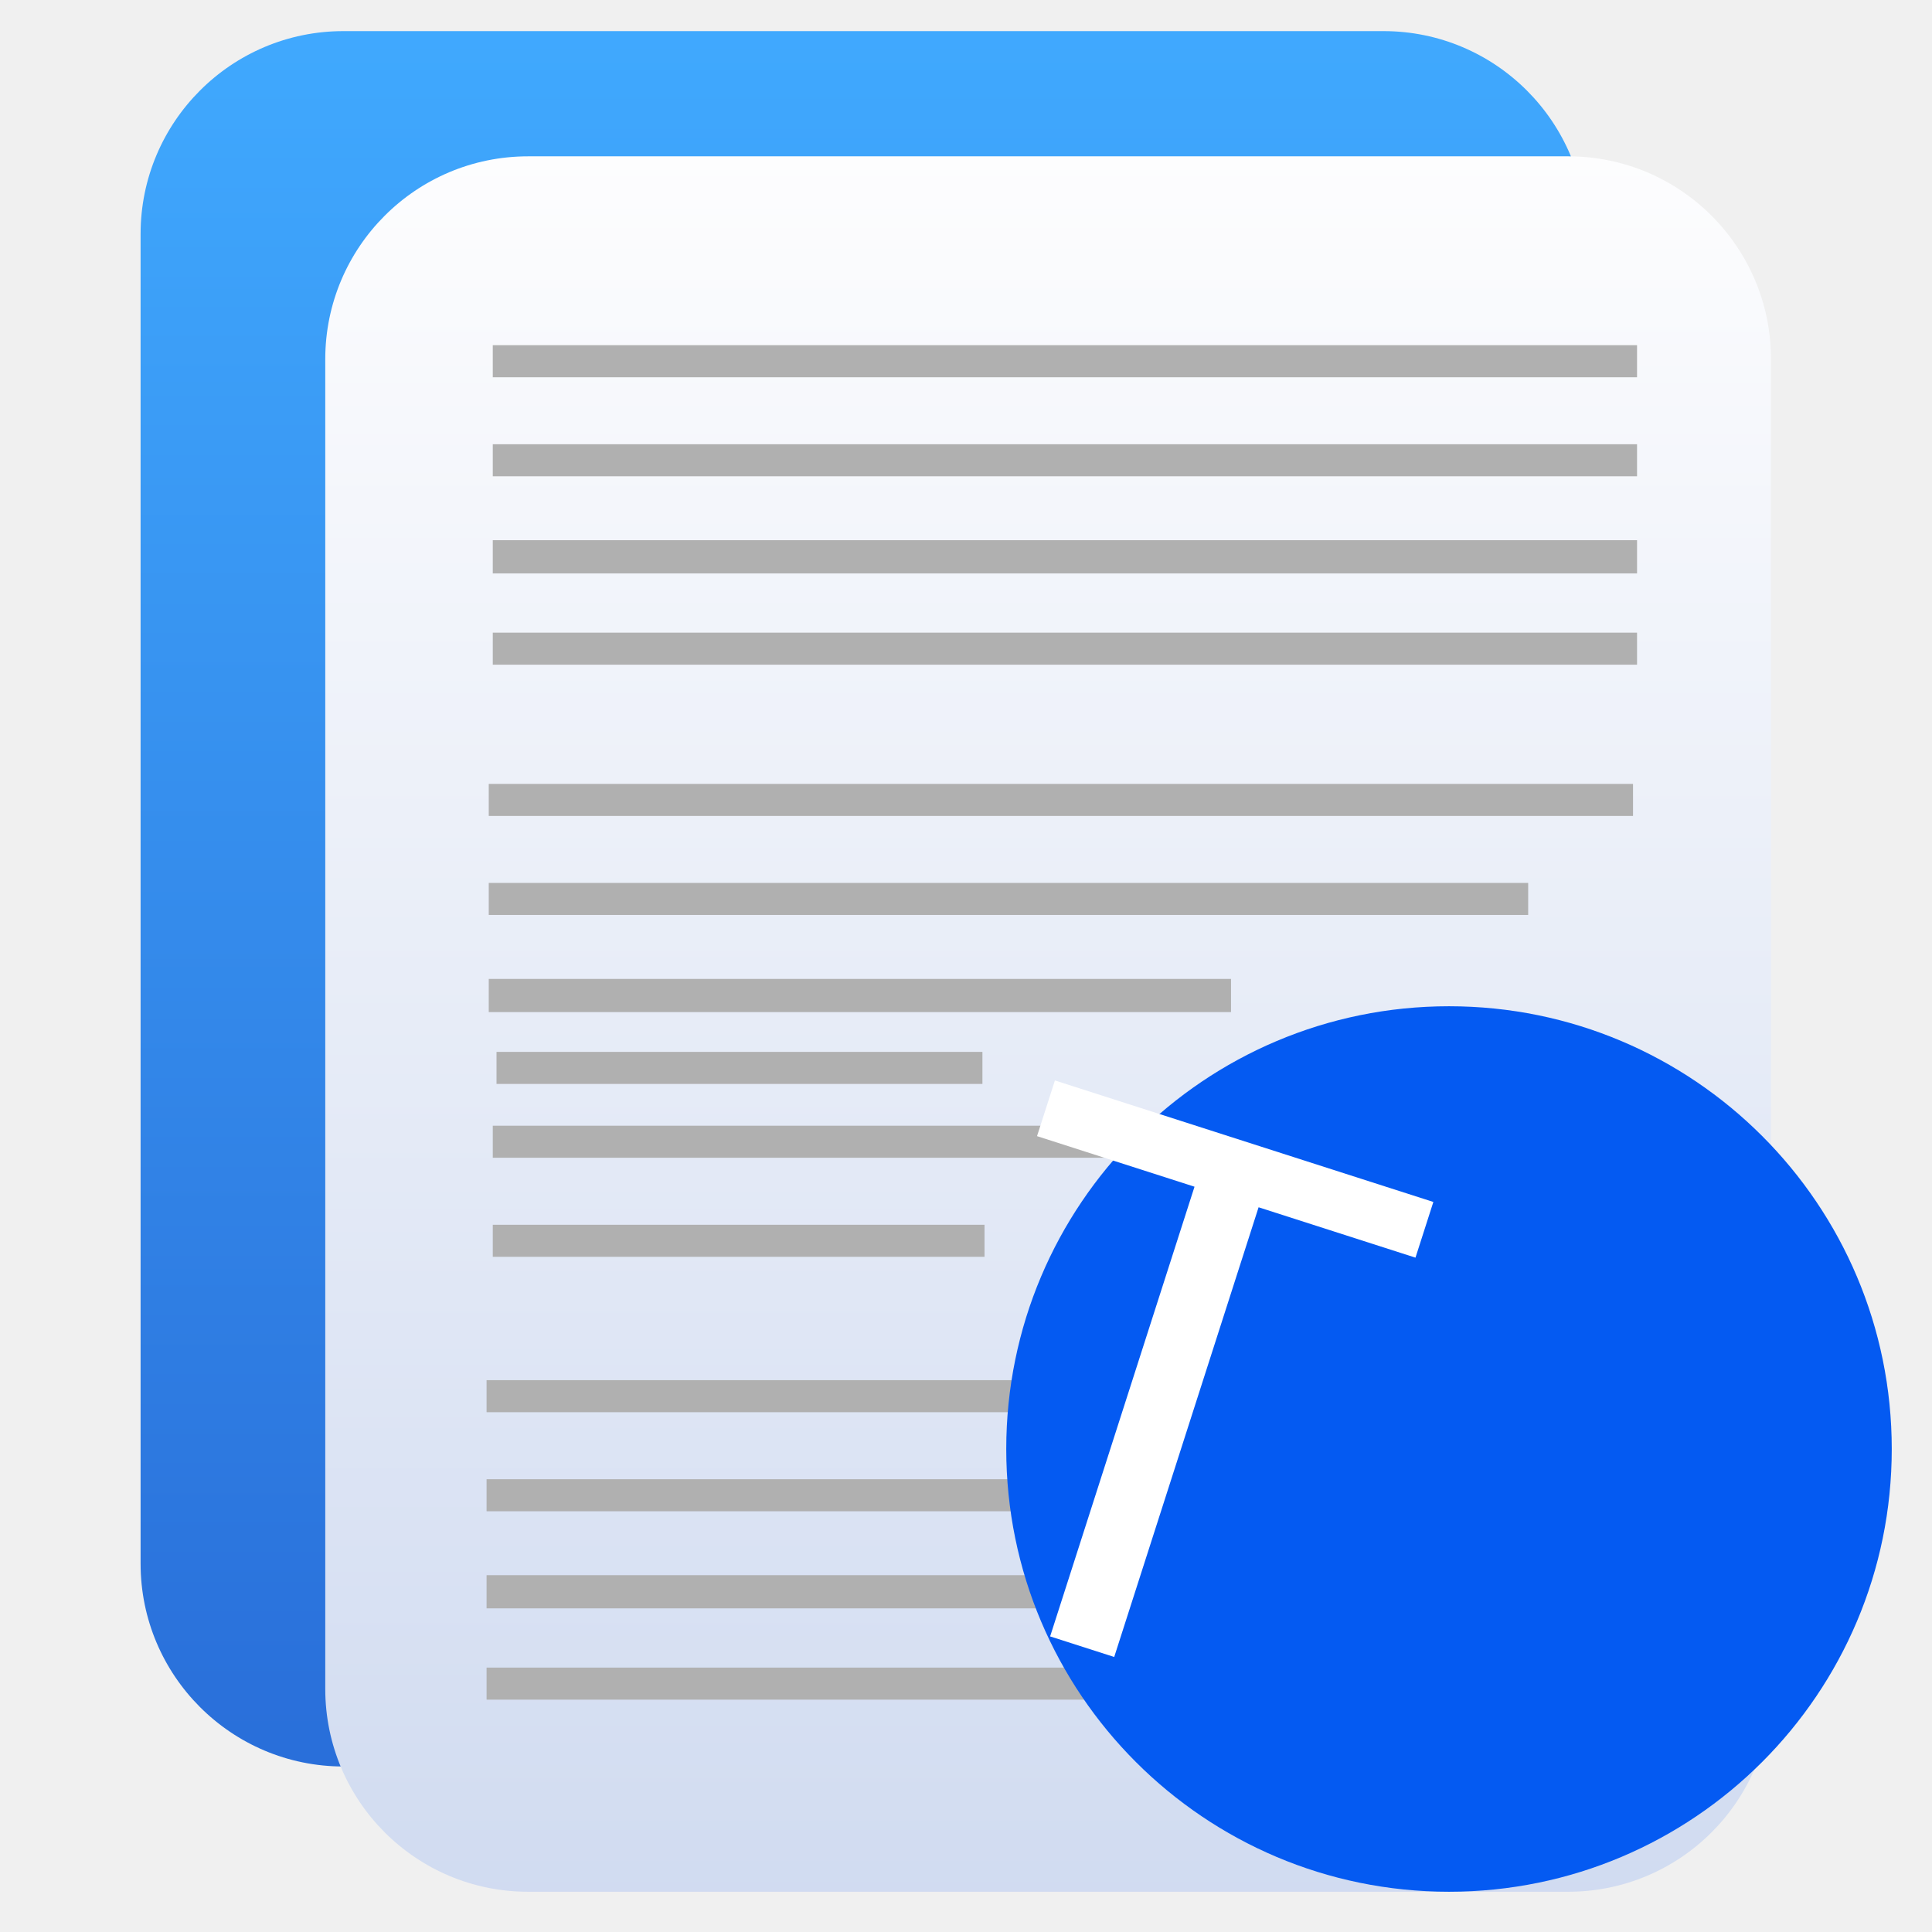
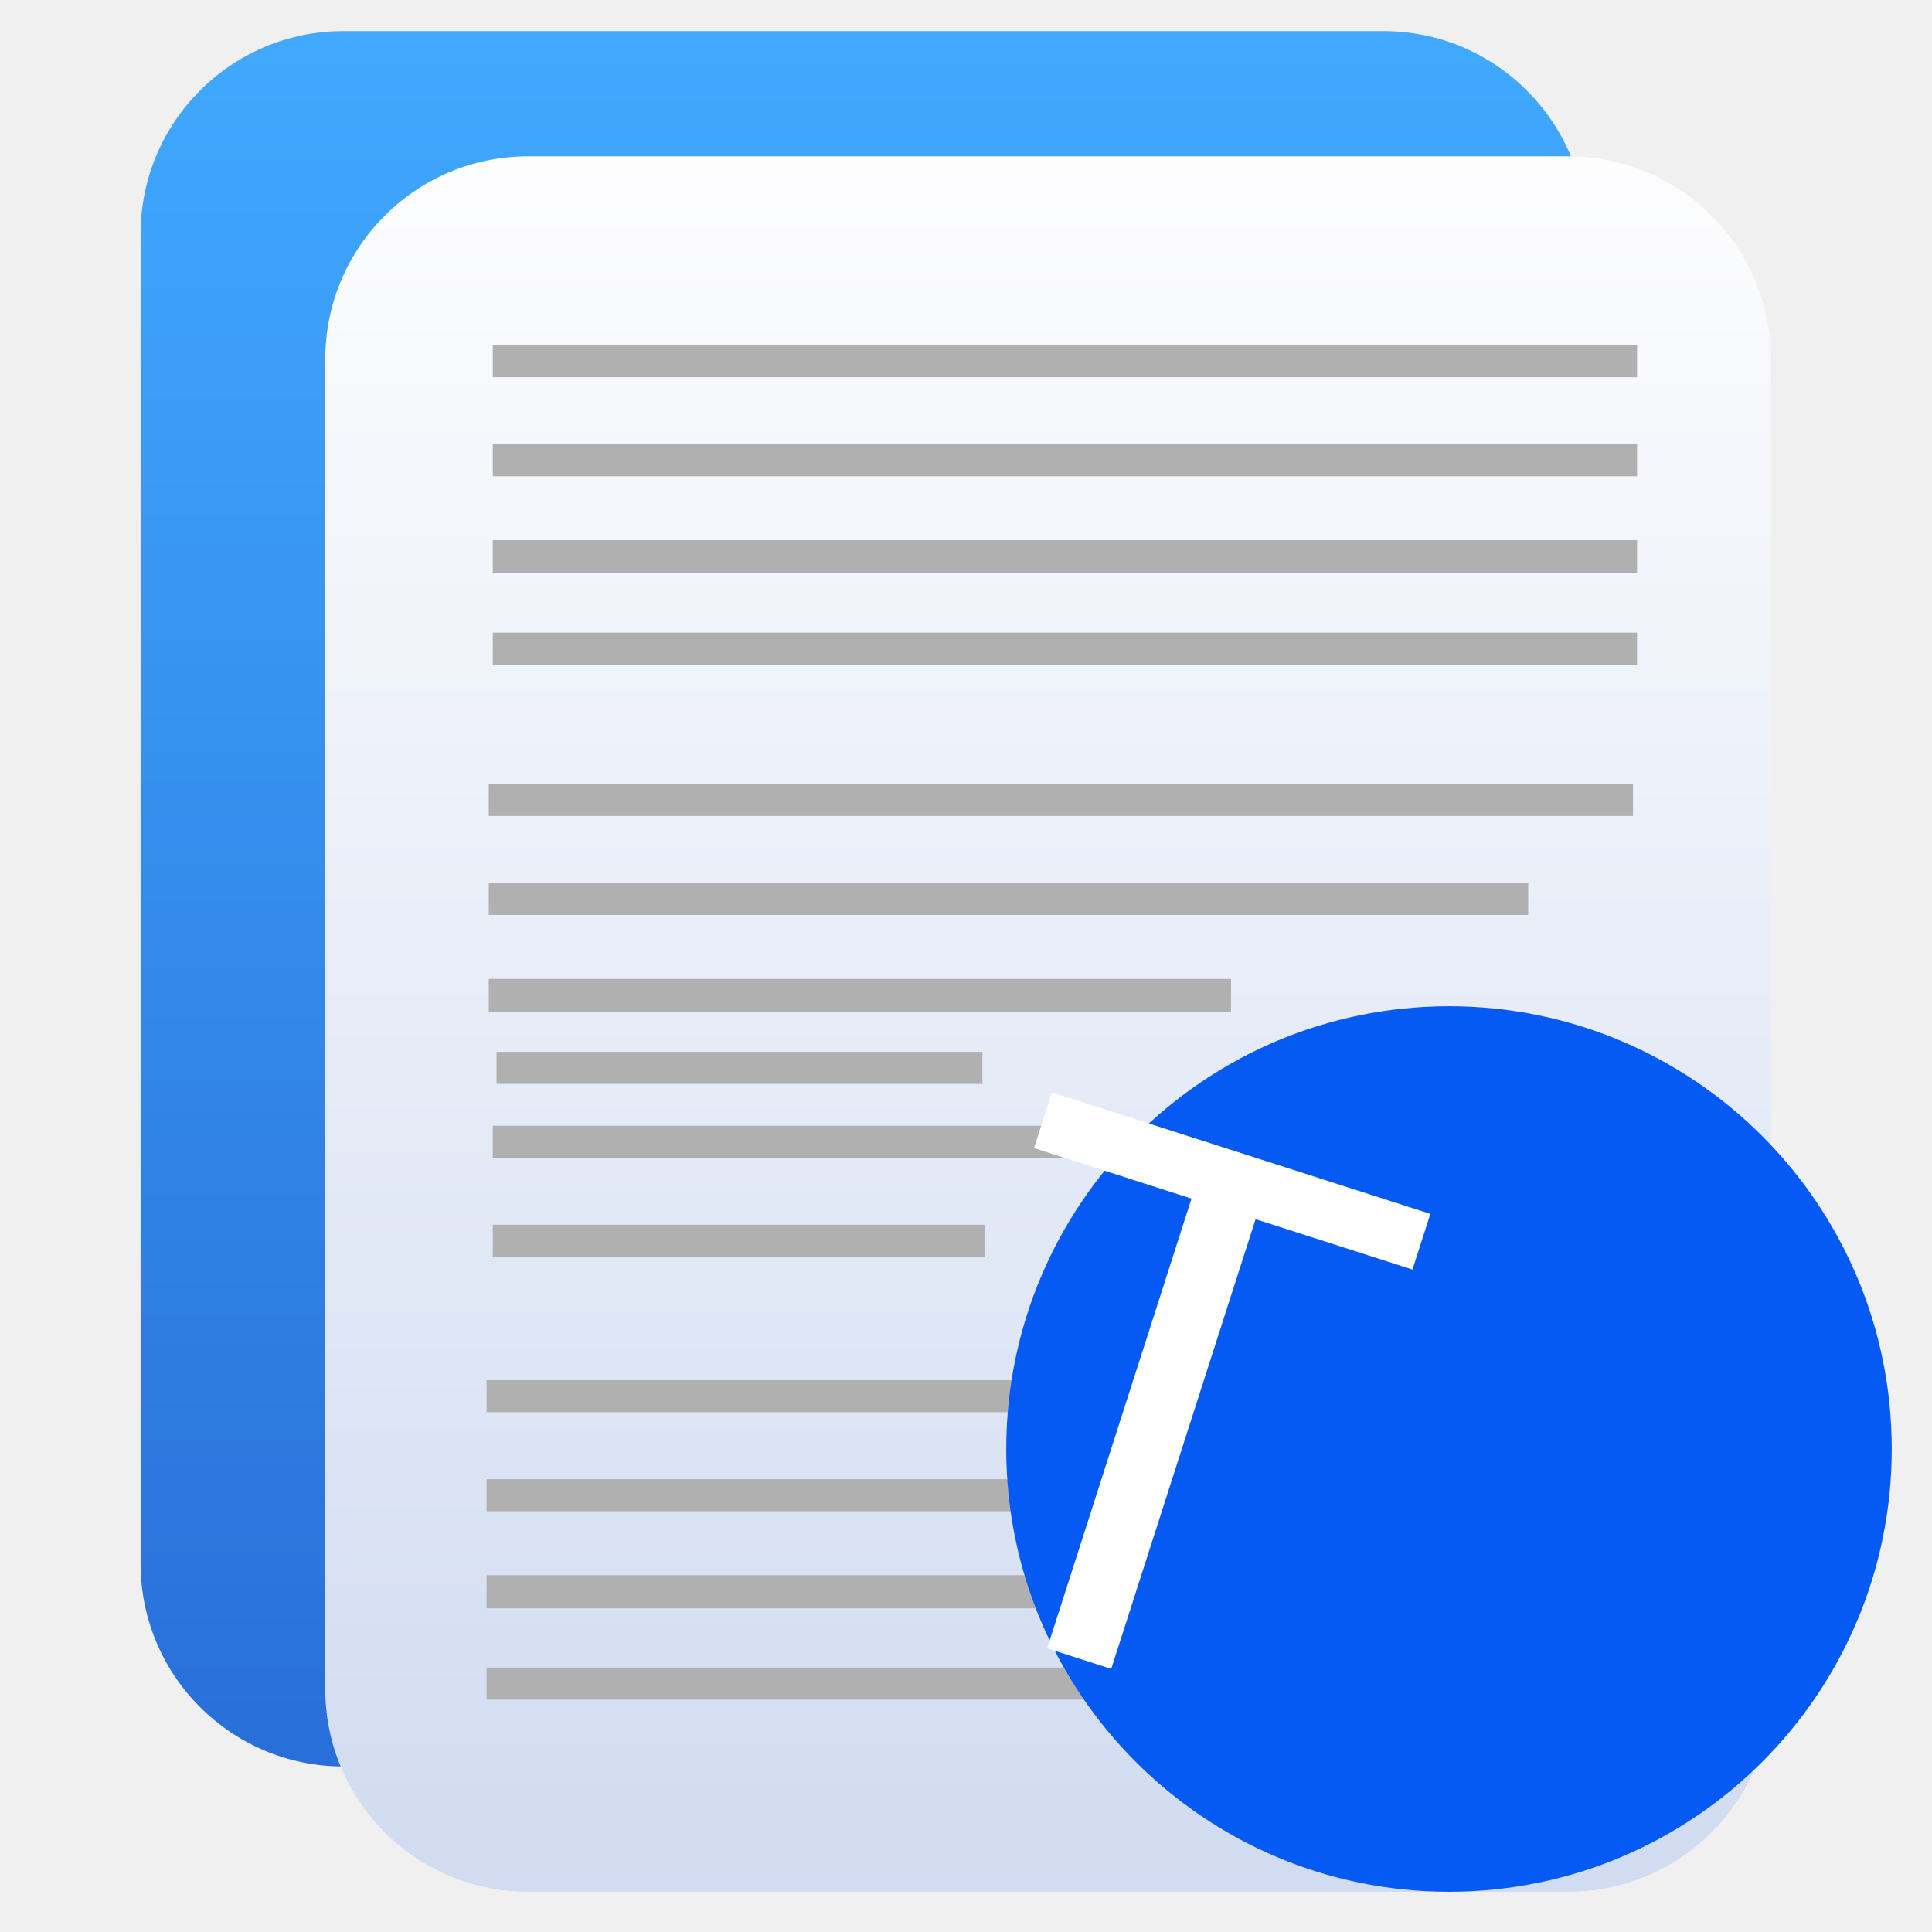
<svg xmlns="http://www.w3.org/2000/svg" style="clip-rule:evenodd;fill-rule:evenodd;stroke-linejoin:round;stroke-miterlimit:2" version="1.1" viewBox="0 0 48 48" id="svg24">
  <path d="m39.411 5.813c0-2.783-2.256-5.04-5.039-5.04h-25.84c-2.783 0-5.039 2.257-5.039 5.04v33.035c0 2.783 2.256 5.04 5.039 5.04h25.84c2.783 0 5.039-2.257 5.039-5.04v-33.035z" style="fill:url(#_Linear1)" id="path2" />
  <path d="m44 8.924c0-2.783-2.256-5.04-5.039-5.04h-25.841c-2.783 0-5.039 2.257-5.039 5.04v33.036c0 2.783 2.256 5.04 5.039 5.04h25.841c2.783 0 5.039-2.257 5.039-5.04v-33.036z" style="fill:url(#_Linear2)" id="path4" />
  <path d="m40.518 42.227h-28.429v-0.796h28.429v0.796zm0-2.268h-28.429v-0.824h28.429v0.824zm0-2.412h-28.429v-0.796h28.429v0.796zm0-2.461h-28.429v-0.796h28.429v0.796zm-16.058-3.861h-12.217v-0.796h12.217v0.796zm6.169-2.461h-18.386v-0.796h18.386v0.796zm-6.221-1.834h-12.072v-0.796h12.072v0.796zm6.176-1.785h-18.441v-0.824h18.441v0.824zm7.383-2.413h-25.824v-0.796h25.824v0.796zm2.605-2.46h-28.429v-0.796h28.429v0.796zm0.1-3.758h-28.429v-0.796h28.429v0.796zm0-2.268h-28.429v-0.825h28.429v0.825zm0-2.413h-28.429v-0.796h28.429v0.796zm0-2.46h-28.429v-0.797h28.429v0.797z" style="fill:#b0b0b0" id="path6" />
  <circle cx="36" cy="36" r="11" style="fill:#045af2" id="circle8" />
  <defs id="defs22">
    <linearGradient id="_Linear1" x2="1" gradientTransform="matrix(-.476427 -44.666 44.666 -.476427 94.464 44.6444)" gradientUnits="userSpaceOnUse">
      <stop style="stop-color:#286cd8" offset="0" id="stop12" />
      <stop style="stop-color:#40a9fe" offset="1" id="stop14" />
    </linearGradient>
    <linearGradient id="_Linear2" x2="1" gradientTransform="matrix(-.476427 -44.666 44.666 -.476427 99.0526 47.7561)" gradientUnits="userSpaceOnUse">
      <stop style="stop-color:#cfdaf0" offset="0" id="stop17" />
      <stop style="stop-color:#fdfdfe" offset="1" id="stop19" />
    </linearGradient>
  </defs>
-   <text xml:space="preserve" style="font-style:normal;font-weight:normal;font-size:18.465px;line-height:1.25;font-family:sans-serif;letter-spacing:0px;word-spacing:0px;fill:#000000;fill-opacity:1;stroke:none;stroke-width:0.462" x="45.306" y="30.736" id="text32" transform="rotate(17.79961)">
-     <tspan id="tspan30" x="45.306" y="30.736" style="font-style:normal;font-variant:normal;font-weight:normal;font-stretch:normal;font-family:'Roboto Slab';-inkscape-font-specification:'Roboto Slab';text-align:center;text-anchor:middle;fill:#ffffff;stroke-width:0.462">T</tspan>
+   <text xml:space="preserve" style="font-style:normal;font-weight:normal;font-size:18.465px;line-height:1.25;font-family:sans-serif;letter-spacing:0px;word-spacing:0px;fill:#000000;fill-opacity:1;stroke:none;stroke-width:0.462" x="45.326" y="31.039" id="text32" transform="rotate(17.79961)">
+     <tspan id="tspan30" x="45.326" y="31.039" style="font-style:normal;font-variant:normal;font-weight:normal;font-stretch:normal;font-family:'Roboto Slab';-inkscape-font-specification:'Roboto Slab';text-align:center;text-anchor:middle;fill:#ffffff;stroke-width:0.462">T</tspan>
  </text>
</svg>
